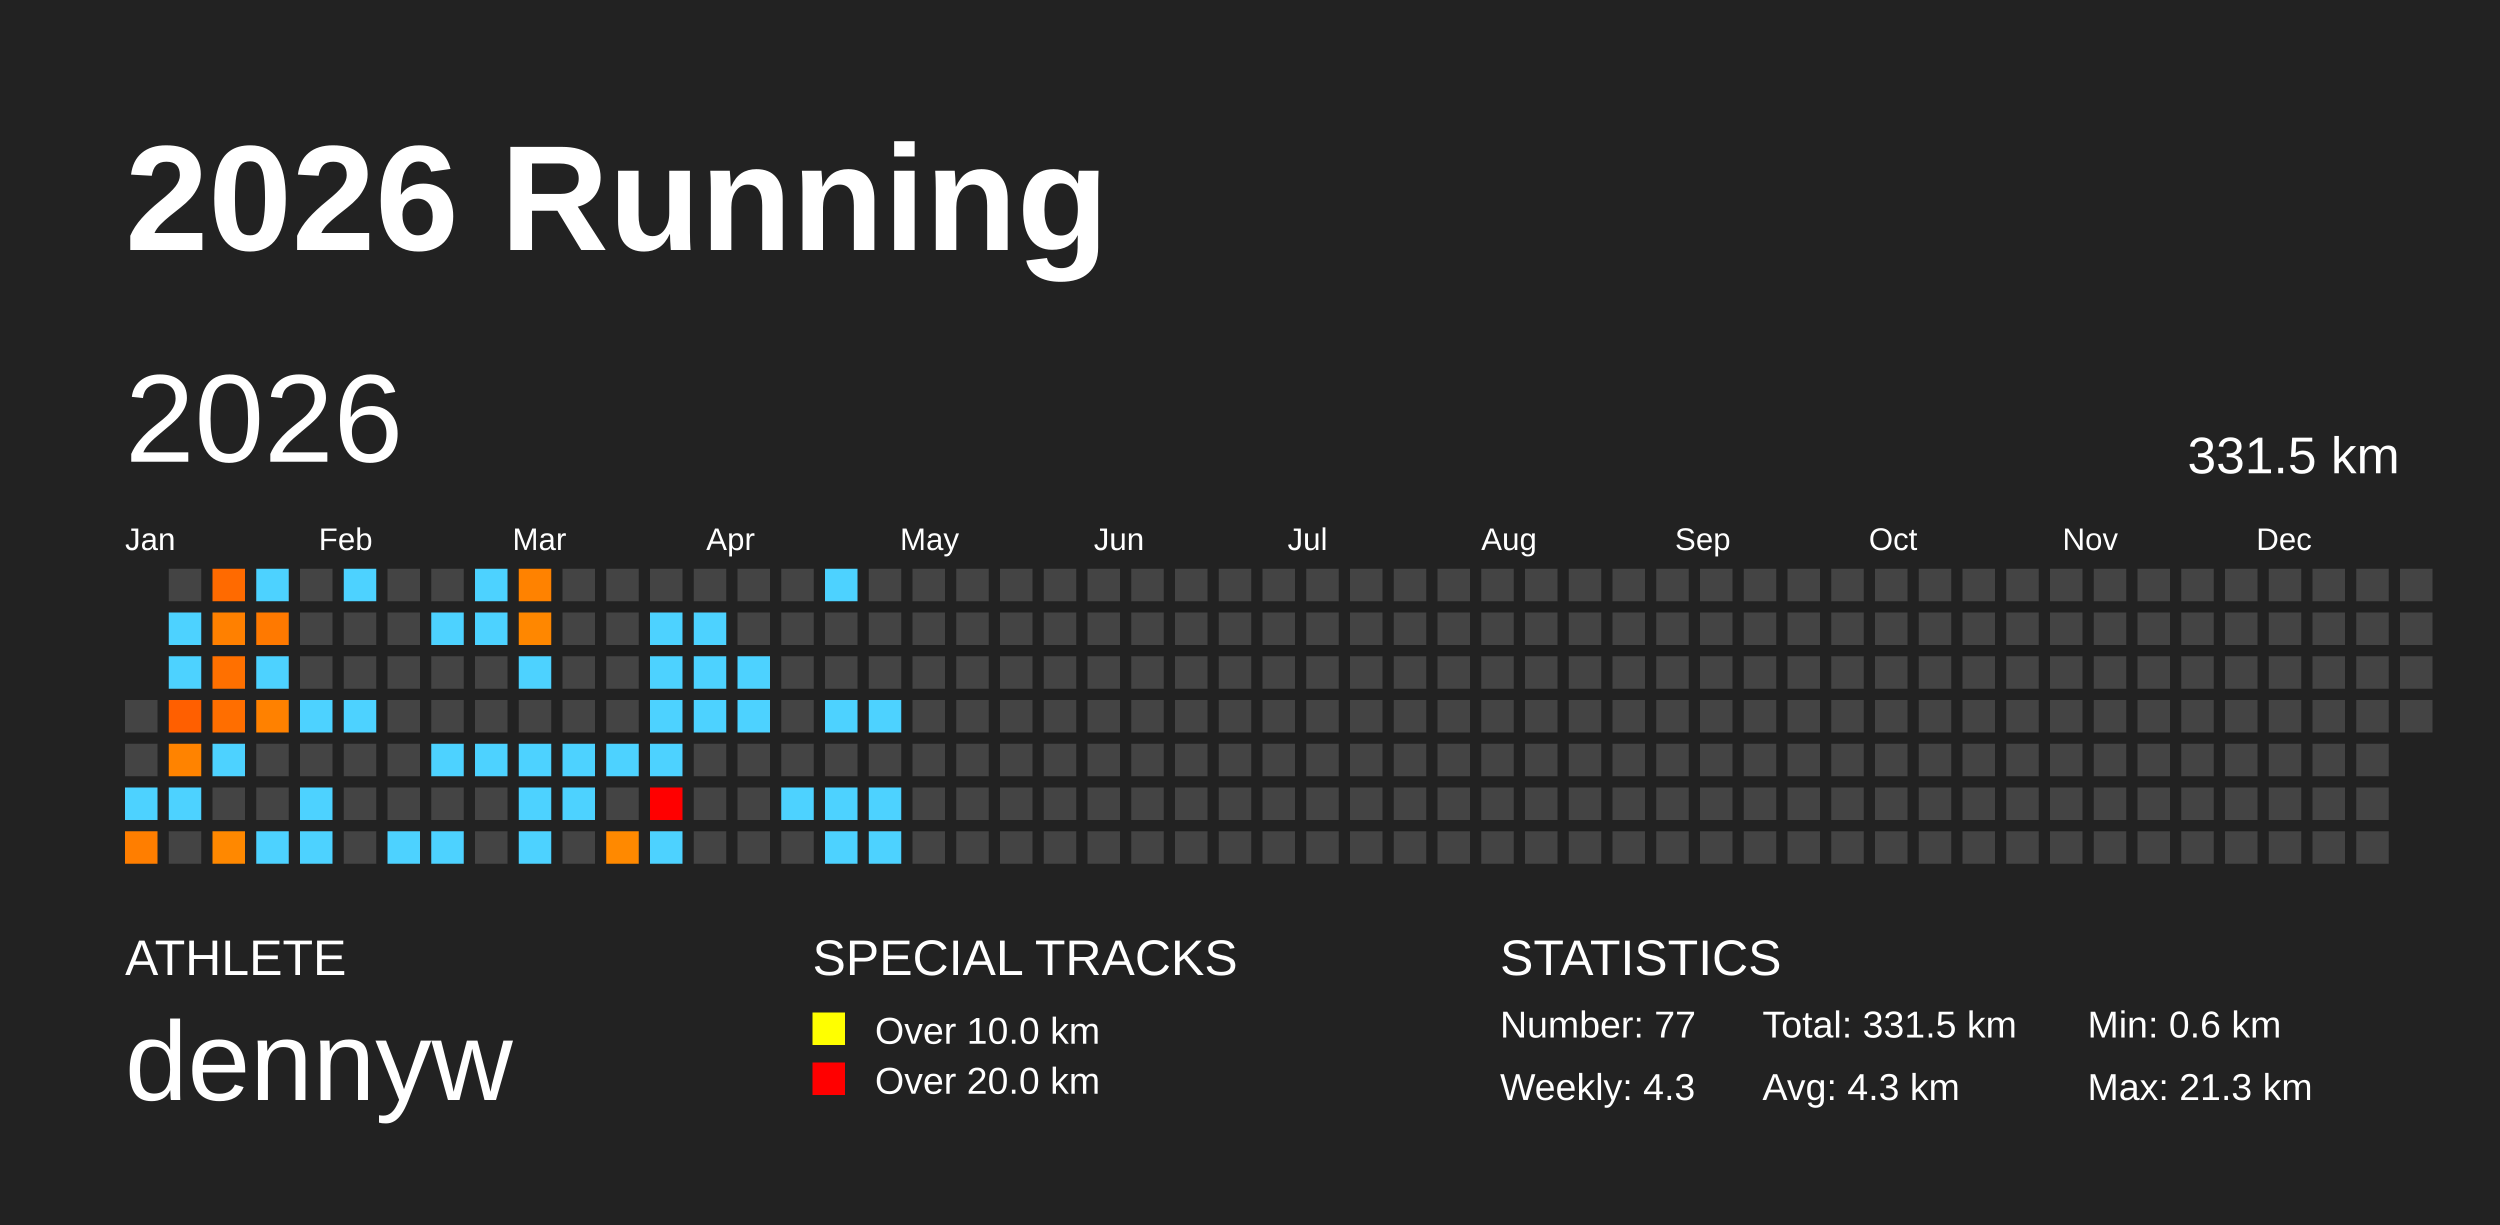
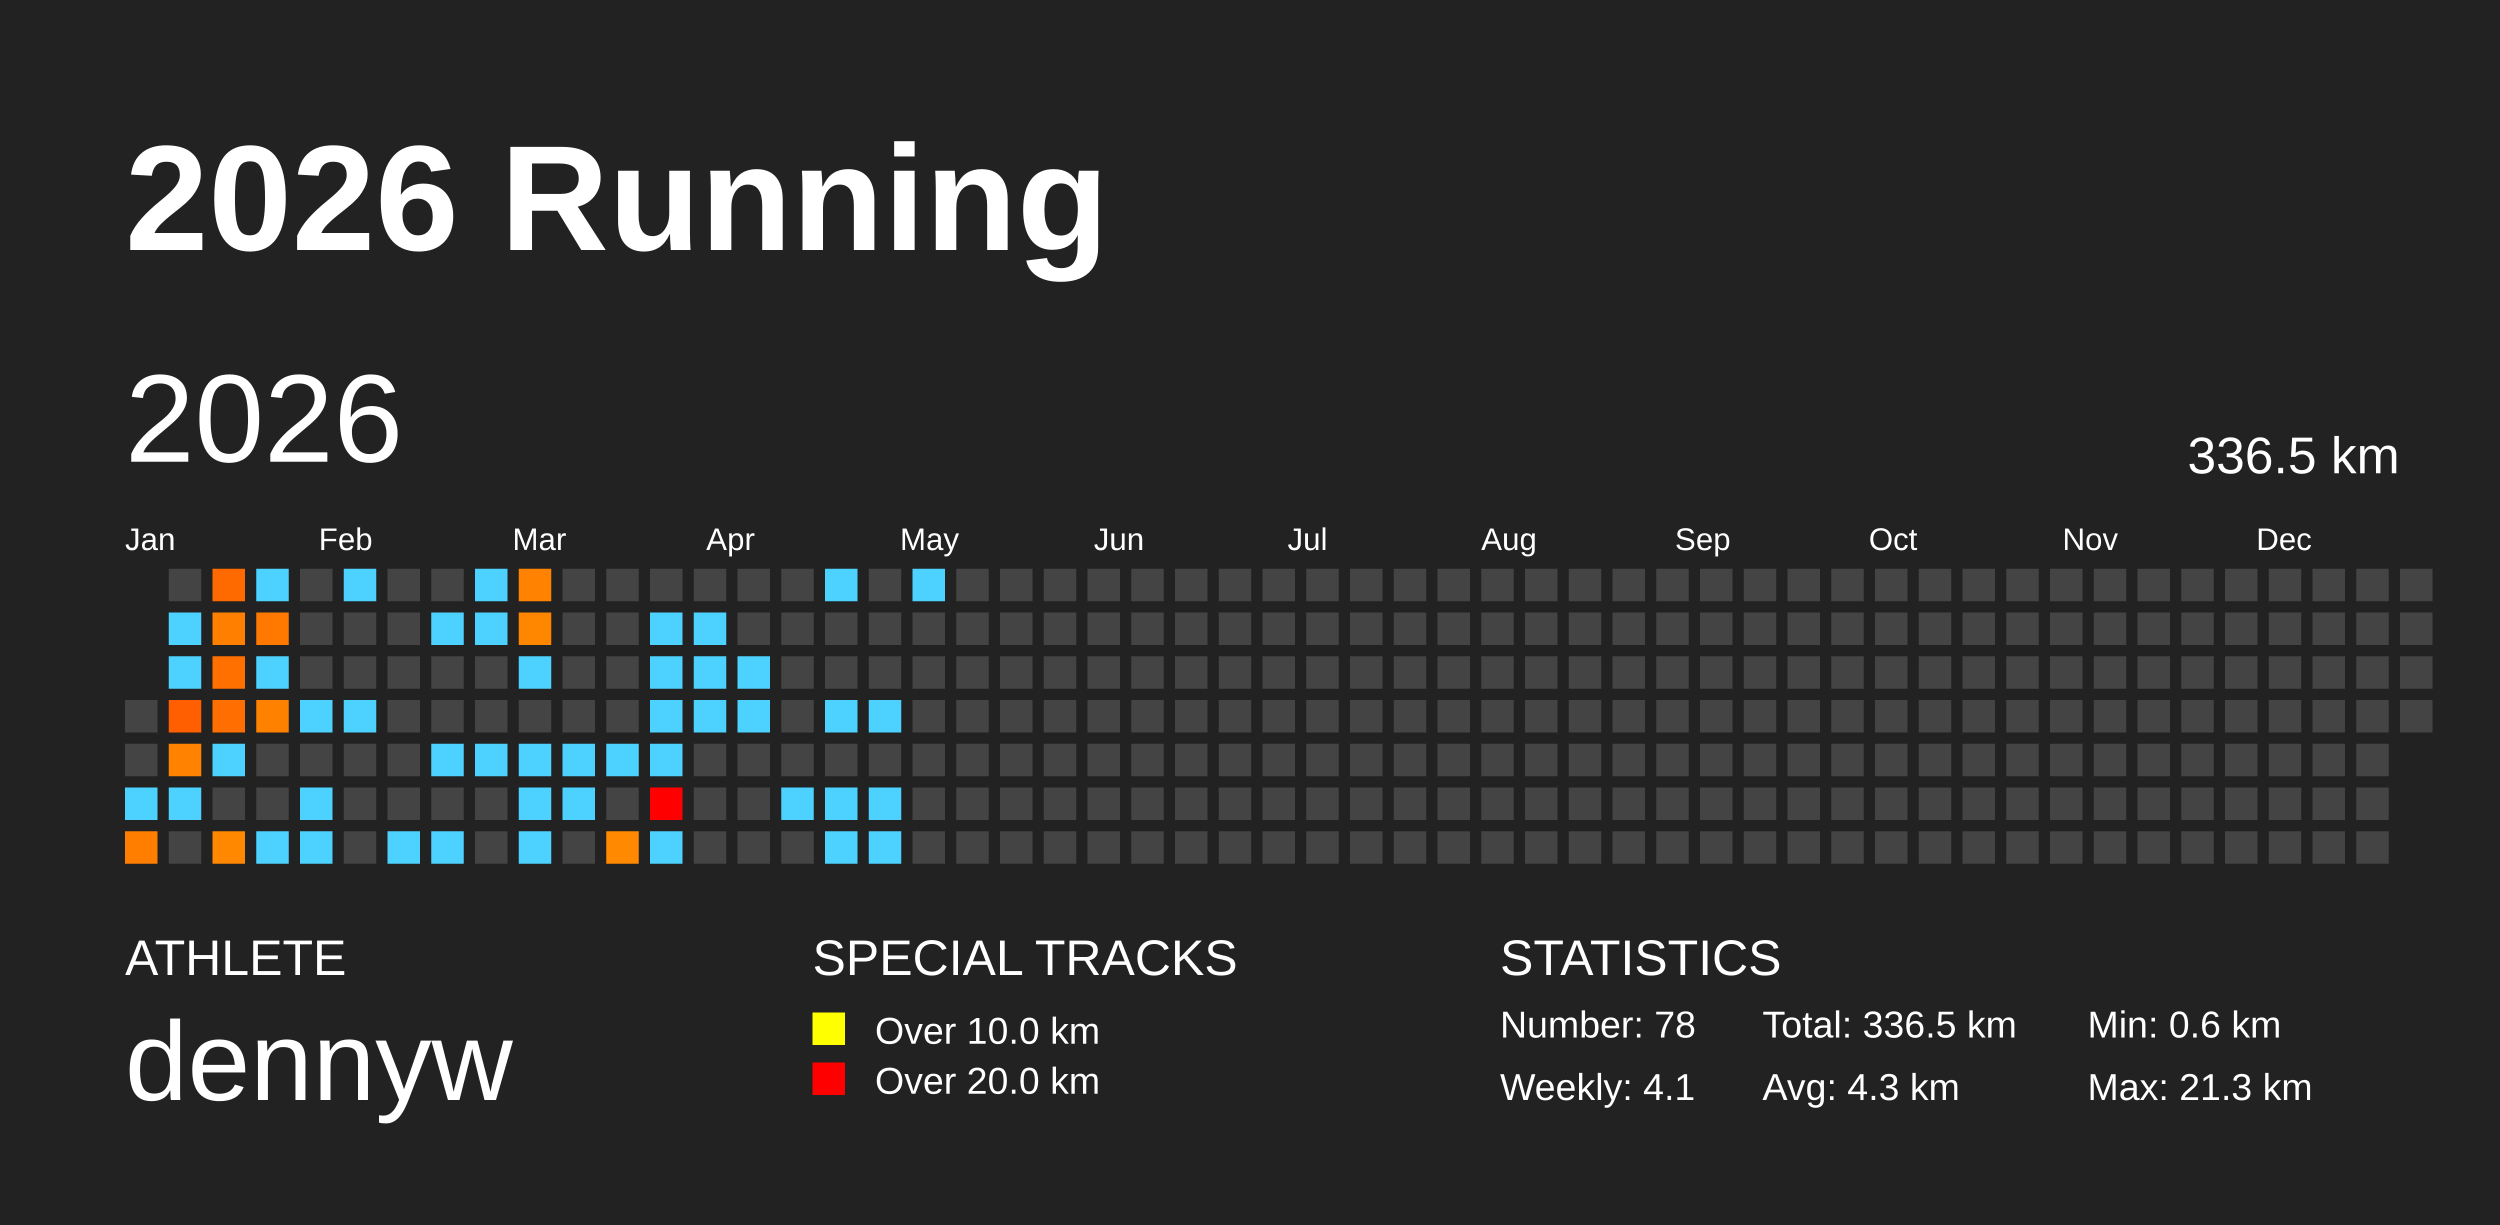
<svg xmlns="http://www.w3.org/2000/svg" baseProfile="full" height="98mm" version="1.1" viewBox="0,0,200,98" width="200mm">
  <defs />
  <rect fill="#222222" height="98" width="200" x="0" y="0" />
  <text fill="#FFFFFF" style="font-size:12px; font-family:Arial; font-weight:bold;" x="10" y="20">2026 Running</text>
  <text fill="#FFFFFF" style="font-size:4px; font-family:Arial" x="10" y="78">ATHLETE</text>
  <text fill="#FFFFFF" style="font-size:9px; font-family:Arial" x="10" y="88">dennyw</text>
  <text fill="#FFFFFF" style="font-size:4px; font-family:Arial" x="65" y="78">SPECIAL TRACKS</text>
  <rect fill="yellow" height="2.6" width="2.6" x="65" y="81" />
  <text fill="#FFFFFF" style="font-size:3px; font-family:Arial" x="70" y="83.5">Over 10.0 km</text>
  <rect fill="red" height="2.6" width="2.6" x="65" y="85" />
  <text fill="#FFFFFF" style="font-size:3px; font-family:Arial" x="70" y="87.5">Over 20.0 km</text>
  <text fill="#FFFFFF" style="font-size:4px; font-family:Arial" x="120" y="78">STATISTICS</text>
-   <text fill="#FFFFFF" style="font-size:3px; font-family:Arial" x="120" y="83">Number: 77</text>
-   <text fill="#FFFFFF" style="font-size:3px; font-family:Arial" x="120" y="88">Weekly: 4.3</text>
-   <text fill="#FFFFFF" style="font-size:3px; font-family:Arial" x="141" y="83">Total: 331.5 km</text>
+   <text fill="#FFFFFF" style="font-size:3px; font-family:Arial" x="120" y="83">Number: 78</text>
+   <text fill="#FFFFFF" style="font-size:3px; font-family:Arial" x="120" y="88">Weekly: 4.1</text>
+   <text fill="#FFFFFF" style="font-size:3px; font-family:Arial" x="141" y="83">Total: 336.5 km</text>
  <text fill="#FFFFFF" style="font-size:3px; font-family:Arial" x="141" y="88">Avg: 4.3 km</text>
  <text fill="#FFFFFF" style="font-size:3px; font-family:Arial" x="167" y="83">Min: 0.6 km</text>
  <text fill="#FFFFFF" style="font-size:3px; font-family:Arial" x="167" y="88">Max: 21.3 km</text>
  <text dominant-baseline="hanging" fill="#FFFFFF" style="font-size:10.0px; font-family:Arial;" x="10" y="30">2026</text>
-   <text dominant-baseline="hanging" fill="#FFFFFF" style="font-size:4.125px; font-family:Arial;" x="175" y="35">331.5 km</text>
+   <text dominant-baseline="hanging" fill="#FFFFFF" style="font-size:4.125px; font-family:Arial;" x="175" y="35">336.5 km</text>
  <text fill="#FFFFFF" style="font-size:2.5px; font-family:Arial" x="10.0" y="44">Jan</text>
  <text fill="#FFFFFF" style="font-size:2.5px; font-family:Arial" x="25.5" y="44">Feb</text>
  <text fill="#FFFFFF" style="font-size:2.5px; font-family:Arial" x="41.0" y="44">Mar</text>
  <text fill="#FFFFFF" style="font-size:2.5px; font-family:Arial" x="56.5" y="44">Apr</text>
  <text fill="#FFFFFF" style="font-size:2.5px; font-family:Arial" x="72.0" y="44">May</text>
  <text fill="#FFFFFF" style="font-size:2.5px; font-family:Arial" x="87.5" y="44">Jun</text>
  <text fill="#FFFFFF" style="font-size:2.5px; font-family:Arial" x="103.0" y="44">Jul</text>
  <text fill="#FFFFFF" style="font-size:2.5px; font-family:Arial" x="118.5" y="44">Aug</text>
  <text fill="#FFFFFF" style="font-size:2.5px; font-family:Arial" x="134.0" y="44">Sep</text>
  <text fill="#FFFFFF" style="font-size:2.5px; font-family:Arial" x="149.5" y="44">Oct</text>
  <text fill="#FFFFFF" style="font-size:2.5px; font-family:Arial" x="165.0" y="44">Nov</text>
  <text fill="#FFFFFF" style="font-size:2.5px; font-family:Arial" x="180.5" y="44">Dec</text>
  <rect fill="#444444" height="2.6" width="2.6" x="10.0" y="56.0" />
  <rect fill="#444444" height="2.6" width="2.6" x="10.0" y="59.5" />
  <rect fill="#4dd2ff" height="2.6" width="2.6" x="10.0" y="63.0" />
  <rect fill="#ff7e00" height="2.6" width="2.6" x="10.0" y="66.5" />
  <rect fill="#444444" height="2.6" width="2.6" x="13.5" y="45.5" />
  <rect fill="#4dd2ff" height="2.6" width="2.6" x="13.5" y="49.0" />
  <rect fill="#4dd2ff" height="2.6" width="2.6" x="13.5" y="52.5" />
  <rect fill="#ff5f00" height="2.6" width="2.6" x="13.5" y="56.0" />
  <rect fill="#ff8300" height="2.6" width="2.6" x="13.5" y="59.5" />
  <rect fill="#4dd2ff" height="2.6" width="2.6" x="13.5" y="63.0" />
  <rect fill="#444444" height="2.6" width="2.6" x="13.5" y="66.5" />
  <rect fill="#ff6a00" height="2.6" width="2.6" x="17.0" y="45.5" />
  <rect fill="#ff8000" height="2.6" width="2.6" x="17.0" y="49.0" />
  <rect fill="#ff7000" height="2.6" width="2.6" x="17.0" y="52.5" />
  <rect fill="#ff6e00" height="2.6" width="2.6" x="17.0" y="56.0" />
  <rect fill="#4dd2ff" height="2.6" width="2.6" x="17.0" y="59.5" />
  <rect fill="#444444" height="2.6" width="2.6" x="17.0" y="63.0" />
  <rect fill="#ff8800" height="2.6" width="2.6" x="17.0" y="66.5" />
  <rect fill="#4dd2ff" height="2.6" width="2.6" x="20.5" y="45.5" />
  <rect fill="#ff7900" height="2.6" width="2.6" x="20.5" y="49.0" />
  <rect fill="#4dd2ff" height="2.6" width="2.6" x="20.5" y="52.5" />
  <rect fill="#ff8100" height="2.6" width="2.6" x="20.5" y="56.0" />
  <rect fill="#444444" height="2.6" width="2.6" x="20.5" y="59.5" />
  <rect fill="#444444" height="2.6" width="2.6" x="20.5" y="63.0" />
  <rect fill="#4dd2ff" height="2.6" width="2.6" x="20.5" y="66.5" />
  <rect fill="#444444" height="2.6" width="2.6" x="24.0" y="45.5" />
  <rect fill="#444444" height="2.6" width="2.6" x="24.0" y="49.0" />
  <rect fill="#444444" height="2.6" width="2.6" x="24.0" y="52.5" />
  <rect fill="#4dd2ff" height="2.6" width="2.6" x="24.0" y="56.0" />
  <rect fill="#444444" height="2.6" width="2.6" x="24.0" y="59.5" />
  <rect fill="#4dd2ff" height="2.6" width="2.6" x="24.0" y="63.0" />
  <rect fill="#4dd2ff" height="2.6" width="2.6" x="24.0" y="66.5" />
  <rect fill="#4dd2ff" height="2.6" width="2.6" x="27.5" y="45.5" />
  <rect fill="#444444" height="2.6" width="2.6" x="27.5" y="49.0" />
  <rect fill="#444444" height="2.6" width="2.6" x="27.5" y="52.5" />
  <rect fill="#4dd2ff" height="2.6" width="2.6" x="27.5" y="56.0" />
  <rect fill="#444444" height="2.6" width="2.6" x="27.5" y="59.5" />
  <rect fill="#444444" height="2.6" width="2.6" x="27.5" y="63.0" />
  <rect fill="#444444" height="2.6" width="2.6" x="27.5" y="66.5" />
  <rect fill="#444444" height="2.6" width="2.6" x="31.0" y="45.5" />
  <rect fill="#444444" height="2.6" width="2.6" x="31.0" y="49.0" />
  <rect fill="#444444" height="2.6" width="2.6" x="31.0" y="52.5" />
  <rect fill="#444444" height="2.6" width="2.6" x="31.0" y="56.0" />
  <rect fill="#444444" height="2.6" width="2.6" x="31.0" y="59.5" />
  <rect fill="#444444" height="2.6" width="2.6" x="31.0" y="63.0" />
  <rect fill="#4dd2ff" height="2.6" width="2.6" x="31.0" y="66.5" />
  <rect fill="#444444" height="2.6" width="2.6" x="34.5" y="45.5" />
  <rect fill="#4dd2ff" height="2.6" width="2.6" x="34.5" y="49.0" />
  <rect fill="#444444" height="2.6" width="2.6" x="34.5" y="52.5" />
  <rect fill="#444444" height="2.6" width="2.6" x="34.5" y="56.0" />
  <rect fill="#4dd2ff" height="2.6" width="2.6" x="34.5" y="59.5" />
  <rect fill="#444444" height="2.6" width="2.6" x="34.5" y="63.0" />
  <rect fill="#4dd2ff" height="2.6" width="2.6" x="34.5" y="66.5" />
  <rect fill="#4dd2ff" height="2.6" width="2.6" x="38.0" y="45.5" />
  <rect fill="#4dd2ff" height="2.6" width="2.6" x="38.0" y="49.0" />
  <rect fill="#444444" height="2.6" width="2.6" x="38.0" y="52.5" />
  <rect fill="#444444" height="2.6" width="2.6" x="38.0" y="56.0" />
  <rect fill="#4dd2ff" height="2.6" width="2.6" x="38.0" y="59.5" />
  <rect fill="#444444" height="2.6" width="2.6" x="38.0" y="63.0" />
  <rect fill="#444444" height="2.6" width="2.6" x="38.0" y="66.5" />
  <rect fill="#ff8200" height="2.6" width="2.6" x="41.5" y="45.5" />
  <rect fill="#ff8700" height="2.6" width="2.6" x="41.5" y="49.0" />
  <rect fill="#4dd2ff" height="2.6" width="2.6" x="41.5" y="52.5" />
  <rect fill="#444444" height="2.6" width="2.6" x="41.5" y="56.0" />
  <rect fill="#4dd2ff" height="2.6" width="2.6" x="41.5" y="59.5" />
  <rect fill="#4dd2ff" height="2.6" width="2.6" x="41.5" y="63.0" />
  <rect fill="#4dd2ff" height="2.6" width="2.6" x="41.5" y="66.5" />
  <rect fill="#444444" height="2.6" width="2.6" x="45.0" y="45.5" />
  <rect fill="#444444" height="2.6" width="2.6" x="45.0" y="49.0" />
  <rect fill="#444444" height="2.6" width="2.6" x="45.0" y="52.5" />
  <rect fill="#444444" height="2.6" width="2.6" x="45.0" y="56.0" />
  <rect fill="#4dd2ff" height="2.6" width="2.6" x="45.0" y="59.5" />
  <rect fill="#4dd2ff" height="2.6" width="2.6" x="45.0" y="63.0" />
  <rect fill="#444444" height="2.6" width="2.6" x="45.0" y="66.5" />
  <rect fill="#444444" height="2.6" width="2.6" x="48.5" y="45.5" />
  <rect fill="#444444" height="2.6" width="2.6" x="48.5" y="49.0" />
  <rect fill="#444444" height="2.6" width="2.6" x="48.5" y="52.5" />
  <rect fill="#444444" height="2.6" width="2.6" x="48.5" y="56.0" />
  <rect fill="#4dd2ff" height="2.6" width="2.6" x="48.5" y="59.5" />
  <rect fill="#444444" height="2.6" width="2.6" x="48.5" y="63.0" />
  <rect fill="#ff8900" height="2.6" width="2.6" x="48.5" y="66.5" />
  <rect fill="#444444" height="2.6" width="2.6" x="52.0" y="45.5" />
  <rect fill="#4dd2ff" height="2.6" width="2.6" x="52.0" y="49.0" />
  <rect fill="#4dd2ff" height="2.6" width="2.6" x="52.0" y="52.5" />
  <rect fill="#4dd2ff" height="2.6" width="2.6" x="52.0" y="56.0" />
  <rect fill="#4dd2ff" height="2.6" width="2.6" x="52.0" y="59.5" />
  <rect fill="red" height="2.6" width="2.6" x="52.0" y="63.0" />
  <rect fill="#4dd2ff" height="2.6" width="2.6" x="52.0" y="66.5" />
  <rect fill="#444444" height="2.6" width="2.6" x="55.5" y="45.5" />
  <rect fill="#4dd2ff" height="2.6" width="2.6" x="55.5" y="49.0" />
  <rect fill="#4dd2ff" height="2.6" width="2.6" x="55.5" y="52.5" />
  <rect fill="#4dd2ff" height="2.6" width="2.6" x="55.5" y="56.0" />
  <rect fill="#444444" height="2.6" width="2.6" x="55.5" y="59.5" />
  <rect fill="#444444" height="2.6" width="2.6" x="55.5" y="63.0" />
  <rect fill="#444444" height="2.6" width="2.6" x="55.5" y="66.5" />
  <rect fill="#444444" height="2.6" width="2.6" x="59.0" y="45.5" />
  <rect fill="#444444" height="2.6" width="2.6" x="59.0" y="49.0" />
  <rect fill="#4dd2ff" height="2.6" width="2.6" x="59.0" y="52.5" />
  <rect fill="#4dd2ff" height="2.6" width="2.6" x="59.0" y="56.0" />
  <rect fill="#444444" height="2.6" width="2.6" x="59.0" y="59.5" />
  <rect fill="#444444" height="2.6" width="2.6" x="59.0" y="63.0" />
  <rect fill="#444444" height="2.6" width="2.6" x="59.0" y="66.5" />
  <rect fill="#444444" height="2.6" width="2.6" x="62.5" y="45.5" />
  <rect fill="#444444" height="2.6" width="2.6" x="62.5" y="49.0" />
  <rect fill="#444444" height="2.6" width="2.6" x="62.5" y="52.5" />
  <rect fill="#444444" height="2.6" width="2.6" x="62.5" y="56.0" />
  <rect fill="#444444" height="2.6" width="2.6" x="62.5" y="59.5" />
  <rect fill="#4dd2ff" height="2.6" width="2.6" x="62.5" y="63.0" />
  <rect fill="#444444" height="2.6" width="2.6" x="62.5" y="66.5" />
  <rect fill="#4dd2ff" height="2.6" width="2.6" x="66.0" y="45.5" />
  <rect fill="#444444" height="2.6" width="2.6" x="66.0" y="49.0" />
  <rect fill="#444444" height="2.6" width="2.6" x="66.0" y="52.5" />
  <rect fill="#4dd2ff" height="2.6" width="2.6" x="66.0" y="56.0" />
  <rect fill="#444444" height="2.6" width="2.6" x="66.0" y="59.5" />
  <rect fill="#4dd2ff" height="2.6" width="2.6" x="66.0" y="63.0" />
  <rect fill="#4dd2ff" height="2.6" width="2.6" x="66.0" y="66.5" />
  <rect fill="#444444" height="2.6" width="2.6" x="69.5" y="45.5" />
  <rect fill="#444444" height="2.6" width="2.6" x="69.5" y="49.0" />
  <rect fill="#444444" height="2.6" width="2.6" x="69.5" y="52.5" />
  <rect fill="#4dd2ff" height="2.6" width="2.6" x="69.5" y="56.0" />
  <rect fill="#444444" height="2.6" width="2.6" x="69.5" y="59.5" />
  <rect fill="#4dd2ff" height="2.6" width="2.6" x="69.5" y="63.0" />
  <rect fill="#4dd2ff" height="2.6" width="2.6" x="69.5" y="66.5" />
-   <rect fill="#444444" height="2.6" width="2.6" x="73.0" y="45.5" />
+   <rect fill="#4dd2ff" height="2.6" width="2.6" x="73.0" y="45.5" />
  <rect fill="#444444" height="2.6" width="2.6" x="73.0" y="49.0" />
  <rect fill="#444444" height="2.6" width="2.6" x="73.0" y="52.5" />
  <rect fill="#444444" height="2.6" width="2.6" x="73.0" y="56.0" />
  <rect fill="#444444" height="2.6" width="2.6" x="73.0" y="59.5" />
  <rect fill="#444444" height="2.6" width="2.6" x="73.0" y="63.0" />
  <rect fill="#444444" height="2.6" width="2.6" x="73.0" y="66.5" />
  <rect fill="#444444" height="2.6" width="2.6" x="76.5" y="45.5" />
  <rect fill="#444444" height="2.6" width="2.6" x="76.5" y="49.0" />
  <rect fill="#444444" height="2.6" width="2.6" x="76.5" y="52.5" />
  <rect fill="#444444" height="2.6" width="2.6" x="76.5" y="56.0" />
  <rect fill="#444444" height="2.6" width="2.6" x="76.5" y="59.5" />
  <rect fill="#444444" height="2.6" width="2.6" x="76.5" y="63.0" />
  <rect fill="#444444" height="2.6" width="2.6" x="76.5" y="66.5" />
  <rect fill="#444444" height="2.6" width="2.6" x="80.0" y="45.5" />
  <rect fill="#444444" height="2.6" width="2.6" x="80.0" y="49.0" />
  <rect fill="#444444" height="2.6" width="2.6" x="80.0" y="52.5" />
  <rect fill="#444444" height="2.6" width="2.6" x="80.0" y="56.0" />
  <rect fill="#444444" height="2.6" width="2.6" x="80.0" y="59.5" />
  <rect fill="#444444" height="2.6" width="2.6" x="80.0" y="63.0" />
  <rect fill="#444444" height="2.6" width="2.6" x="80.0" y="66.5" />
  <rect fill="#444444" height="2.6" width="2.6" x="83.5" y="45.5" />
  <rect fill="#444444" height="2.6" width="2.6" x="83.5" y="49.0" />
  <rect fill="#444444" height="2.6" width="2.6" x="83.5" y="52.5" />
  <rect fill="#444444" height="2.6" width="2.6" x="83.5" y="56.0" />
  <rect fill="#444444" height="2.6" width="2.6" x="83.5" y="59.5" />
  <rect fill="#444444" height="2.6" width="2.6" x="83.5" y="63.0" />
  <rect fill="#444444" height="2.6" width="2.6" x="83.5" y="66.5" />
  <rect fill="#444444" height="2.6" width="2.6" x="87.0" y="45.5" />
  <rect fill="#444444" height="2.6" width="2.6" x="87.0" y="49.0" />
  <rect fill="#444444" height="2.6" width="2.6" x="87.0" y="52.5" />
  <rect fill="#444444" height="2.6" width="2.6" x="87.0" y="56.0" />
  <rect fill="#444444" height="2.6" width="2.6" x="87.0" y="59.5" />
  <rect fill="#444444" height="2.6" width="2.6" x="87.0" y="63.0" />
  <rect fill="#444444" height="2.6" width="2.6" x="87.0" y="66.5" />
  <rect fill="#444444" height="2.6" width="2.6" x="90.5" y="45.5" />
  <rect fill="#444444" height="2.6" width="2.6" x="90.5" y="49.0" />
  <rect fill="#444444" height="2.6" width="2.6" x="90.5" y="52.5" />
  <rect fill="#444444" height="2.6" width="2.6" x="90.5" y="56.0" />
  <rect fill="#444444" height="2.6" width="2.6" x="90.5" y="59.5" />
  <rect fill="#444444" height="2.6" width="2.6" x="90.5" y="63.0" />
  <rect fill="#444444" height="2.6" width="2.6" x="90.5" y="66.5" />
  <rect fill="#444444" height="2.6" width="2.6" x="94.0" y="45.5" />
  <rect fill="#444444" height="2.6" width="2.6" x="94.0" y="49.0" />
  <rect fill="#444444" height="2.6" width="2.6" x="94.0" y="52.5" />
  <rect fill="#444444" height="2.6" width="2.6" x="94.0" y="56.0" />
  <rect fill="#444444" height="2.6" width="2.6" x="94.0" y="59.5" />
  <rect fill="#444444" height="2.6" width="2.6" x="94.0" y="63.0" />
  <rect fill="#444444" height="2.6" width="2.6" x="94.0" y="66.5" />
  <rect fill="#444444" height="2.6" width="2.6" x="97.5" y="45.5" />
  <rect fill="#444444" height="2.6" width="2.6" x="97.5" y="49.0" />
  <rect fill="#444444" height="2.6" width="2.6" x="97.5" y="52.5" />
  <rect fill="#444444" height="2.6" width="2.6" x="97.5" y="56.0" />
  <rect fill="#444444" height="2.6" width="2.6" x="97.5" y="59.5" />
  <rect fill="#444444" height="2.6" width="2.6" x="97.5" y="63.0" />
  <rect fill="#444444" height="2.6" width="2.6" x="97.5" y="66.5" />
  <rect fill="#444444" height="2.6" width="2.6" x="101.0" y="45.5" />
  <rect fill="#444444" height="2.6" width="2.6" x="101.0" y="49.0" />
  <rect fill="#444444" height="2.6" width="2.6" x="101.0" y="52.5" />
  <rect fill="#444444" height="2.6" width="2.6" x="101.0" y="56.0" />
  <rect fill="#444444" height="2.6" width="2.6" x="101.0" y="59.5" />
  <rect fill="#444444" height="2.6" width="2.6" x="101.0" y="63.0" />
  <rect fill="#444444" height="2.6" width="2.6" x="101.0" y="66.5" />
  <rect fill="#444444" height="2.6" width="2.6" x="104.5" y="45.5" />
  <rect fill="#444444" height="2.6" width="2.6" x="104.5" y="49.0" />
  <rect fill="#444444" height="2.6" width="2.6" x="104.5" y="52.5" />
  <rect fill="#444444" height="2.6" width="2.6" x="104.5" y="56.0" />
  <rect fill="#444444" height="2.6" width="2.6" x="104.5" y="59.5" />
  <rect fill="#444444" height="2.6" width="2.6" x="104.5" y="63.0" />
  <rect fill="#444444" height="2.6" width="2.6" x="104.5" y="66.5" />
  <rect fill="#444444" height="2.6" width="2.6" x="108.0" y="45.5" />
  <rect fill="#444444" height="2.6" width="2.6" x="108.0" y="49.0" />
  <rect fill="#444444" height="2.6" width="2.6" x="108.0" y="52.5" />
  <rect fill="#444444" height="2.6" width="2.6" x="108.0" y="56.0" />
  <rect fill="#444444" height="2.6" width="2.6" x="108.0" y="59.5" />
  <rect fill="#444444" height="2.6" width="2.6" x="108.0" y="63.0" />
  <rect fill="#444444" height="2.6" width="2.6" x="108.0" y="66.5" />
  <rect fill="#444444" height="2.6" width="2.6" x="111.5" y="45.5" />
  <rect fill="#444444" height="2.6" width="2.6" x="111.5" y="49.0" />
  <rect fill="#444444" height="2.6" width="2.6" x="111.5" y="52.5" />
  <rect fill="#444444" height="2.6" width="2.6" x="111.5" y="56.0" />
  <rect fill="#444444" height="2.6" width="2.6" x="111.5" y="59.5" />
  <rect fill="#444444" height="2.6" width="2.6" x="111.5" y="63.0" />
  <rect fill="#444444" height="2.6" width="2.6" x="111.5" y="66.5" />
  <rect fill="#444444" height="2.6" width="2.6" x="115.0" y="45.5" />
  <rect fill="#444444" height="2.6" width="2.6" x="115.0" y="49.0" />
  <rect fill="#444444" height="2.6" width="2.6" x="115.0" y="52.5" />
  <rect fill="#444444" height="2.6" width="2.6" x="115.0" y="56.0" />
  <rect fill="#444444" height="2.6" width="2.6" x="115.0" y="59.5" />
  <rect fill="#444444" height="2.6" width="2.6" x="115.0" y="63.0" />
  <rect fill="#444444" height="2.6" width="2.6" x="115.0" y="66.5" />
  <rect fill="#444444" height="2.6" width="2.6" x="118.5" y="45.5" />
  <rect fill="#444444" height="2.6" width="2.6" x="118.5" y="49.0" />
  <rect fill="#444444" height="2.6" width="2.6" x="118.5" y="52.5" />
  <rect fill="#444444" height="2.6" width="2.6" x="118.5" y="56.0" />
  <rect fill="#444444" height="2.6" width="2.6" x="118.5" y="59.5" />
  <rect fill="#444444" height="2.6" width="2.6" x="118.5" y="63.0" />
  <rect fill="#444444" height="2.6" width="2.6" x="118.5" y="66.5" />
  <rect fill="#444444" height="2.6" width="2.6" x="122.0" y="45.5" />
  <rect fill="#444444" height="2.6" width="2.6" x="122.0" y="49.0" />
  <rect fill="#444444" height="2.6" width="2.6" x="122.0" y="52.5" />
  <rect fill="#444444" height="2.6" width="2.6" x="122.0" y="56.0" />
  <rect fill="#444444" height="2.6" width="2.6" x="122.0" y="59.5" />
  <rect fill="#444444" height="2.6" width="2.6" x="122.0" y="63.0" />
  <rect fill="#444444" height="2.6" width="2.6" x="122.0" y="66.5" />
  <rect fill="#444444" height="2.6" width="2.6" x="125.5" y="45.5" />
  <rect fill="#444444" height="2.6" width="2.6" x="125.5" y="49.0" />
  <rect fill="#444444" height="2.6" width="2.6" x="125.5" y="52.5" />
  <rect fill="#444444" height="2.6" width="2.6" x="125.5" y="56.0" />
  <rect fill="#444444" height="2.6" width="2.6" x="125.5" y="59.5" />
  <rect fill="#444444" height="2.6" width="2.6" x="125.5" y="63.0" />
  <rect fill="#444444" height="2.6" width="2.6" x="125.5" y="66.5" />
  <rect fill="#444444" height="2.6" width="2.6" x="129.0" y="45.5" />
  <rect fill="#444444" height="2.6" width="2.6" x="129.0" y="49.0" />
  <rect fill="#444444" height="2.6" width="2.6" x="129.0" y="52.5" />
  <rect fill="#444444" height="2.6" width="2.6" x="129.0" y="56.0" />
  <rect fill="#444444" height="2.6" width="2.6" x="129.0" y="59.5" />
  <rect fill="#444444" height="2.6" width="2.6" x="129.0" y="63.0" />
  <rect fill="#444444" height="2.6" width="2.6" x="129.0" y="66.5" />
  <rect fill="#444444" height="2.6" width="2.6" x="132.5" y="45.5" />
  <rect fill="#444444" height="2.6" width="2.6" x="132.5" y="49.0" />
  <rect fill="#444444" height="2.6" width="2.6" x="132.5" y="52.5" />
  <rect fill="#444444" height="2.6" width="2.6" x="132.5" y="56.0" />
  <rect fill="#444444" height="2.6" width="2.6" x="132.5" y="59.5" />
  <rect fill="#444444" height="2.6" width="2.6" x="132.5" y="63.0" />
  <rect fill="#444444" height="2.6" width="2.6" x="132.5" y="66.5" />
  <rect fill="#444444" height="2.6" width="2.6" x="136.0" y="45.5" />
  <rect fill="#444444" height="2.6" width="2.6" x="136.0" y="49.0" />
  <rect fill="#444444" height="2.6" width="2.6" x="136.0" y="52.5" />
  <rect fill="#444444" height="2.6" width="2.6" x="136.0" y="56.0" />
  <rect fill="#444444" height="2.6" width="2.6" x="136.0" y="59.5" />
  <rect fill="#444444" height="2.6" width="2.6" x="136.0" y="63.0" />
  <rect fill="#444444" height="2.6" width="2.6" x="136.0" y="66.5" />
  <rect fill="#444444" height="2.6" width="2.6" x="139.5" y="45.5" />
  <rect fill="#444444" height="2.6" width="2.6" x="139.5" y="49.0" />
  <rect fill="#444444" height="2.6" width="2.6" x="139.5" y="52.5" />
  <rect fill="#444444" height="2.6" width="2.6" x="139.5" y="56.0" />
  <rect fill="#444444" height="2.6" width="2.6" x="139.5" y="59.5" />
  <rect fill="#444444" height="2.6" width="2.6" x="139.5" y="63.0" />
  <rect fill="#444444" height="2.6" width="2.6" x="139.5" y="66.5" />
  <rect fill="#444444" height="2.6" width="2.6" x="143.0" y="45.5" />
  <rect fill="#444444" height="2.6" width="2.6" x="143.0" y="49.0" />
  <rect fill="#444444" height="2.6" width="2.6" x="143.0" y="52.5" />
  <rect fill="#444444" height="2.6" width="2.6" x="143.0" y="56.0" />
  <rect fill="#444444" height="2.6" width="2.6" x="143.0" y="59.5" />
  <rect fill="#444444" height="2.6" width="2.6" x="143.0" y="63.0" />
  <rect fill="#444444" height="2.6" width="2.6" x="143.0" y="66.5" />
  <rect fill="#444444" height="2.6" width="2.6" x="146.5" y="45.5" />
  <rect fill="#444444" height="2.6" width="2.6" x="146.5" y="49.0" />
  <rect fill="#444444" height="2.6" width="2.6" x="146.5" y="52.5" />
  <rect fill="#444444" height="2.6" width="2.6" x="146.5" y="56.0" />
  <rect fill="#444444" height="2.6" width="2.6" x="146.5" y="59.5" />
  <rect fill="#444444" height="2.6" width="2.6" x="146.5" y="63.0" />
  <rect fill="#444444" height="2.6" width="2.6" x="146.5" y="66.5" />
  <rect fill="#444444" height="2.6" width="2.6" x="150.0" y="45.5" />
  <rect fill="#444444" height="2.6" width="2.6" x="150.0" y="49.0" />
  <rect fill="#444444" height="2.6" width="2.6" x="150.0" y="52.5" />
  <rect fill="#444444" height="2.6" width="2.6" x="150.0" y="56.0" />
  <rect fill="#444444" height="2.6" width="2.6" x="150.0" y="59.5" />
  <rect fill="#444444" height="2.6" width="2.6" x="150.0" y="63.0" />
  <rect fill="#444444" height="2.6" width="2.6" x="150.0" y="66.5" />
  <rect fill="#444444" height="2.6" width="2.6" x="153.5" y="45.5" />
  <rect fill="#444444" height="2.6" width="2.6" x="153.5" y="49.0" />
  <rect fill="#444444" height="2.6" width="2.6" x="153.5" y="52.5" />
  <rect fill="#444444" height="2.6" width="2.6" x="153.5" y="56.0" />
  <rect fill="#444444" height="2.6" width="2.6" x="153.5" y="59.5" />
  <rect fill="#444444" height="2.6" width="2.6" x="153.5" y="63.0" />
  <rect fill="#444444" height="2.6" width="2.6" x="153.5" y="66.5" />
  <rect fill="#444444" height="2.6" width="2.6" x="157.0" y="45.5" />
  <rect fill="#444444" height="2.6" width="2.6" x="157.0" y="49.0" />
  <rect fill="#444444" height="2.6" width="2.6" x="157.0" y="52.5" />
  <rect fill="#444444" height="2.6" width="2.6" x="157.0" y="56.0" />
  <rect fill="#444444" height="2.6" width="2.6" x="157.0" y="59.5" />
  <rect fill="#444444" height="2.6" width="2.6" x="157.0" y="63.0" />
  <rect fill="#444444" height="2.6" width="2.6" x="157.0" y="66.5" />
  <rect fill="#444444" height="2.6" width="2.6" x="160.5" y="45.5" />
  <rect fill="#444444" height="2.6" width="2.6" x="160.5" y="49.0" />
  <rect fill="#444444" height="2.6" width="2.6" x="160.5" y="52.5" />
  <rect fill="#444444" height="2.6" width="2.6" x="160.5" y="56.0" />
  <rect fill="#444444" height="2.6" width="2.6" x="160.5" y="59.5" />
  <rect fill="#444444" height="2.6" width="2.6" x="160.5" y="63.0" />
  <rect fill="#444444" height="2.6" width="2.6" x="160.5" y="66.5" />
  <rect fill="#444444" height="2.6" width="2.6" x="164.0" y="45.5" />
  <rect fill="#444444" height="2.6" width="2.6" x="164.0" y="49.0" />
  <rect fill="#444444" height="2.6" width="2.6" x="164.0" y="52.5" />
  <rect fill="#444444" height="2.6" width="2.6" x="164.0" y="56.0" />
  <rect fill="#444444" height="2.6" width="2.6" x="164.0" y="59.5" />
  <rect fill="#444444" height="2.6" width="2.6" x="164.0" y="63.0" />
  <rect fill="#444444" height="2.6" width="2.6" x="164.0" y="66.5" />
  <rect fill="#444444" height="2.6" width="2.6" x="167.5" y="45.5" />
  <rect fill="#444444" height="2.6" width="2.6" x="167.5" y="49.0" />
  <rect fill="#444444" height="2.6" width="2.6" x="167.5" y="52.5" />
  <rect fill="#444444" height="2.6" width="2.6" x="167.5" y="56.0" />
  <rect fill="#444444" height="2.6" width="2.6" x="167.5" y="59.5" />
  <rect fill="#444444" height="2.6" width="2.6" x="167.5" y="63.0" />
  <rect fill="#444444" height="2.6" width="2.6" x="167.5" y="66.5" />
  <rect fill="#444444" height="2.6" width="2.6" x="171.0" y="45.5" />
  <rect fill="#444444" height="2.6" width="2.6" x="171.0" y="49.0" />
  <rect fill="#444444" height="2.6" width="2.6" x="171.0" y="52.5" />
  <rect fill="#444444" height="2.6" width="2.6" x="171.0" y="56.0" />
  <rect fill="#444444" height="2.6" width="2.6" x="171.0" y="59.5" />
  <rect fill="#444444" height="2.6" width="2.6" x="171.0" y="63.0" />
  <rect fill="#444444" height="2.6" width="2.6" x="171.0" y="66.5" />
  <rect fill="#444444" height="2.6" width="2.6" x="174.5" y="45.5" />
  <rect fill="#444444" height="2.6" width="2.6" x="174.5" y="49.0" />
  <rect fill="#444444" height="2.6" width="2.6" x="174.5" y="52.5" />
  <rect fill="#444444" height="2.6" width="2.6" x="174.5" y="56.0" />
  <rect fill="#444444" height="2.6" width="2.6" x="174.5" y="59.5" />
  <rect fill="#444444" height="2.6" width="2.6" x="174.5" y="63.0" />
  <rect fill="#444444" height="2.6" width="2.6" x="174.5" y="66.5" />
  <rect fill="#444444" height="2.6" width="2.6" x="178.0" y="45.5" />
  <rect fill="#444444" height="2.6" width="2.6" x="178.0" y="49.0" />
  <rect fill="#444444" height="2.6" width="2.6" x="178.0" y="52.5" />
  <rect fill="#444444" height="2.6" width="2.6" x="178.0" y="56.0" />
  <rect fill="#444444" height="2.6" width="2.6" x="178.0" y="59.5" />
  <rect fill="#444444" height="2.6" width="2.6" x="178.0" y="63.0" />
  <rect fill="#444444" height="2.6" width="2.6" x="178.0" y="66.5" />
  <rect fill="#444444" height="2.6" width="2.6" x="181.5" y="45.5" />
  <rect fill="#444444" height="2.6" width="2.6" x="181.5" y="49.0" />
  <rect fill="#444444" height="2.6" width="2.6" x="181.5" y="52.5" />
  <rect fill="#444444" height="2.6" width="2.6" x="181.5" y="56.0" />
  <rect fill="#444444" height="2.6" width="2.6" x="181.5" y="59.5" />
  <rect fill="#444444" height="2.6" width="2.6" x="181.5" y="63.0" />
  <rect fill="#444444" height="2.6" width="2.6" x="181.5" y="66.5" />
  <rect fill="#444444" height="2.6" width="2.6" x="185.0" y="45.5" />
  <rect fill="#444444" height="2.6" width="2.6" x="185.0" y="49.0" />
  <rect fill="#444444" height="2.6" width="2.6" x="185.0" y="52.5" />
  <rect fill="#444444" height="2.6" width="2.6" x="185.0" y="56.0" />
  <rect fill="#444444" height="2.6" width="2.6" x="185.0" y="59.5" />
  <rect fill="#444444" height="2.6" width="2.6" x="185.0" y="63.0" />
  <rect fill="#444444" height="2.6" width="2.6" x="185.0" y="66.5" />
  <rect fill="#444444" height="2.6" width="2.6" x="188.5" y="45.5" />
  <rect fill="#444444" height="2.6" width="2.6" x="188.5" y="49.0" />
  <rect fill="#444444" height="2.6" width="2.6" x="188.5" y="52.5" />
  <rect fill="#444444" height="2.6" width="2.6" x="188.5" y="56.0" />
  <rect fill="#444444" height="2.6" width="2.6" x="188.5" y="59.5" />
  <rect fill="#444444" height="2.6" width="2.6" x="188.5" y="63.0" />
  <rect fill="#444444" height="2.6" width="2.6" x="188.5" y="66.5" />
  <rect fill="#444444" height="2.6" width="2.6" x="192.0" y="45.5" />
  <rect fill="#444444" height="2.6" width="2.6" x="192.0" y="49.0" />
  <rect fill="#444444" height="2.6" width="2.6" x="192.0" y="52.5" />
  <rect fill="#444444" height="2.6" width="2.6" x="192.0" y="56.0" />
</svg>
